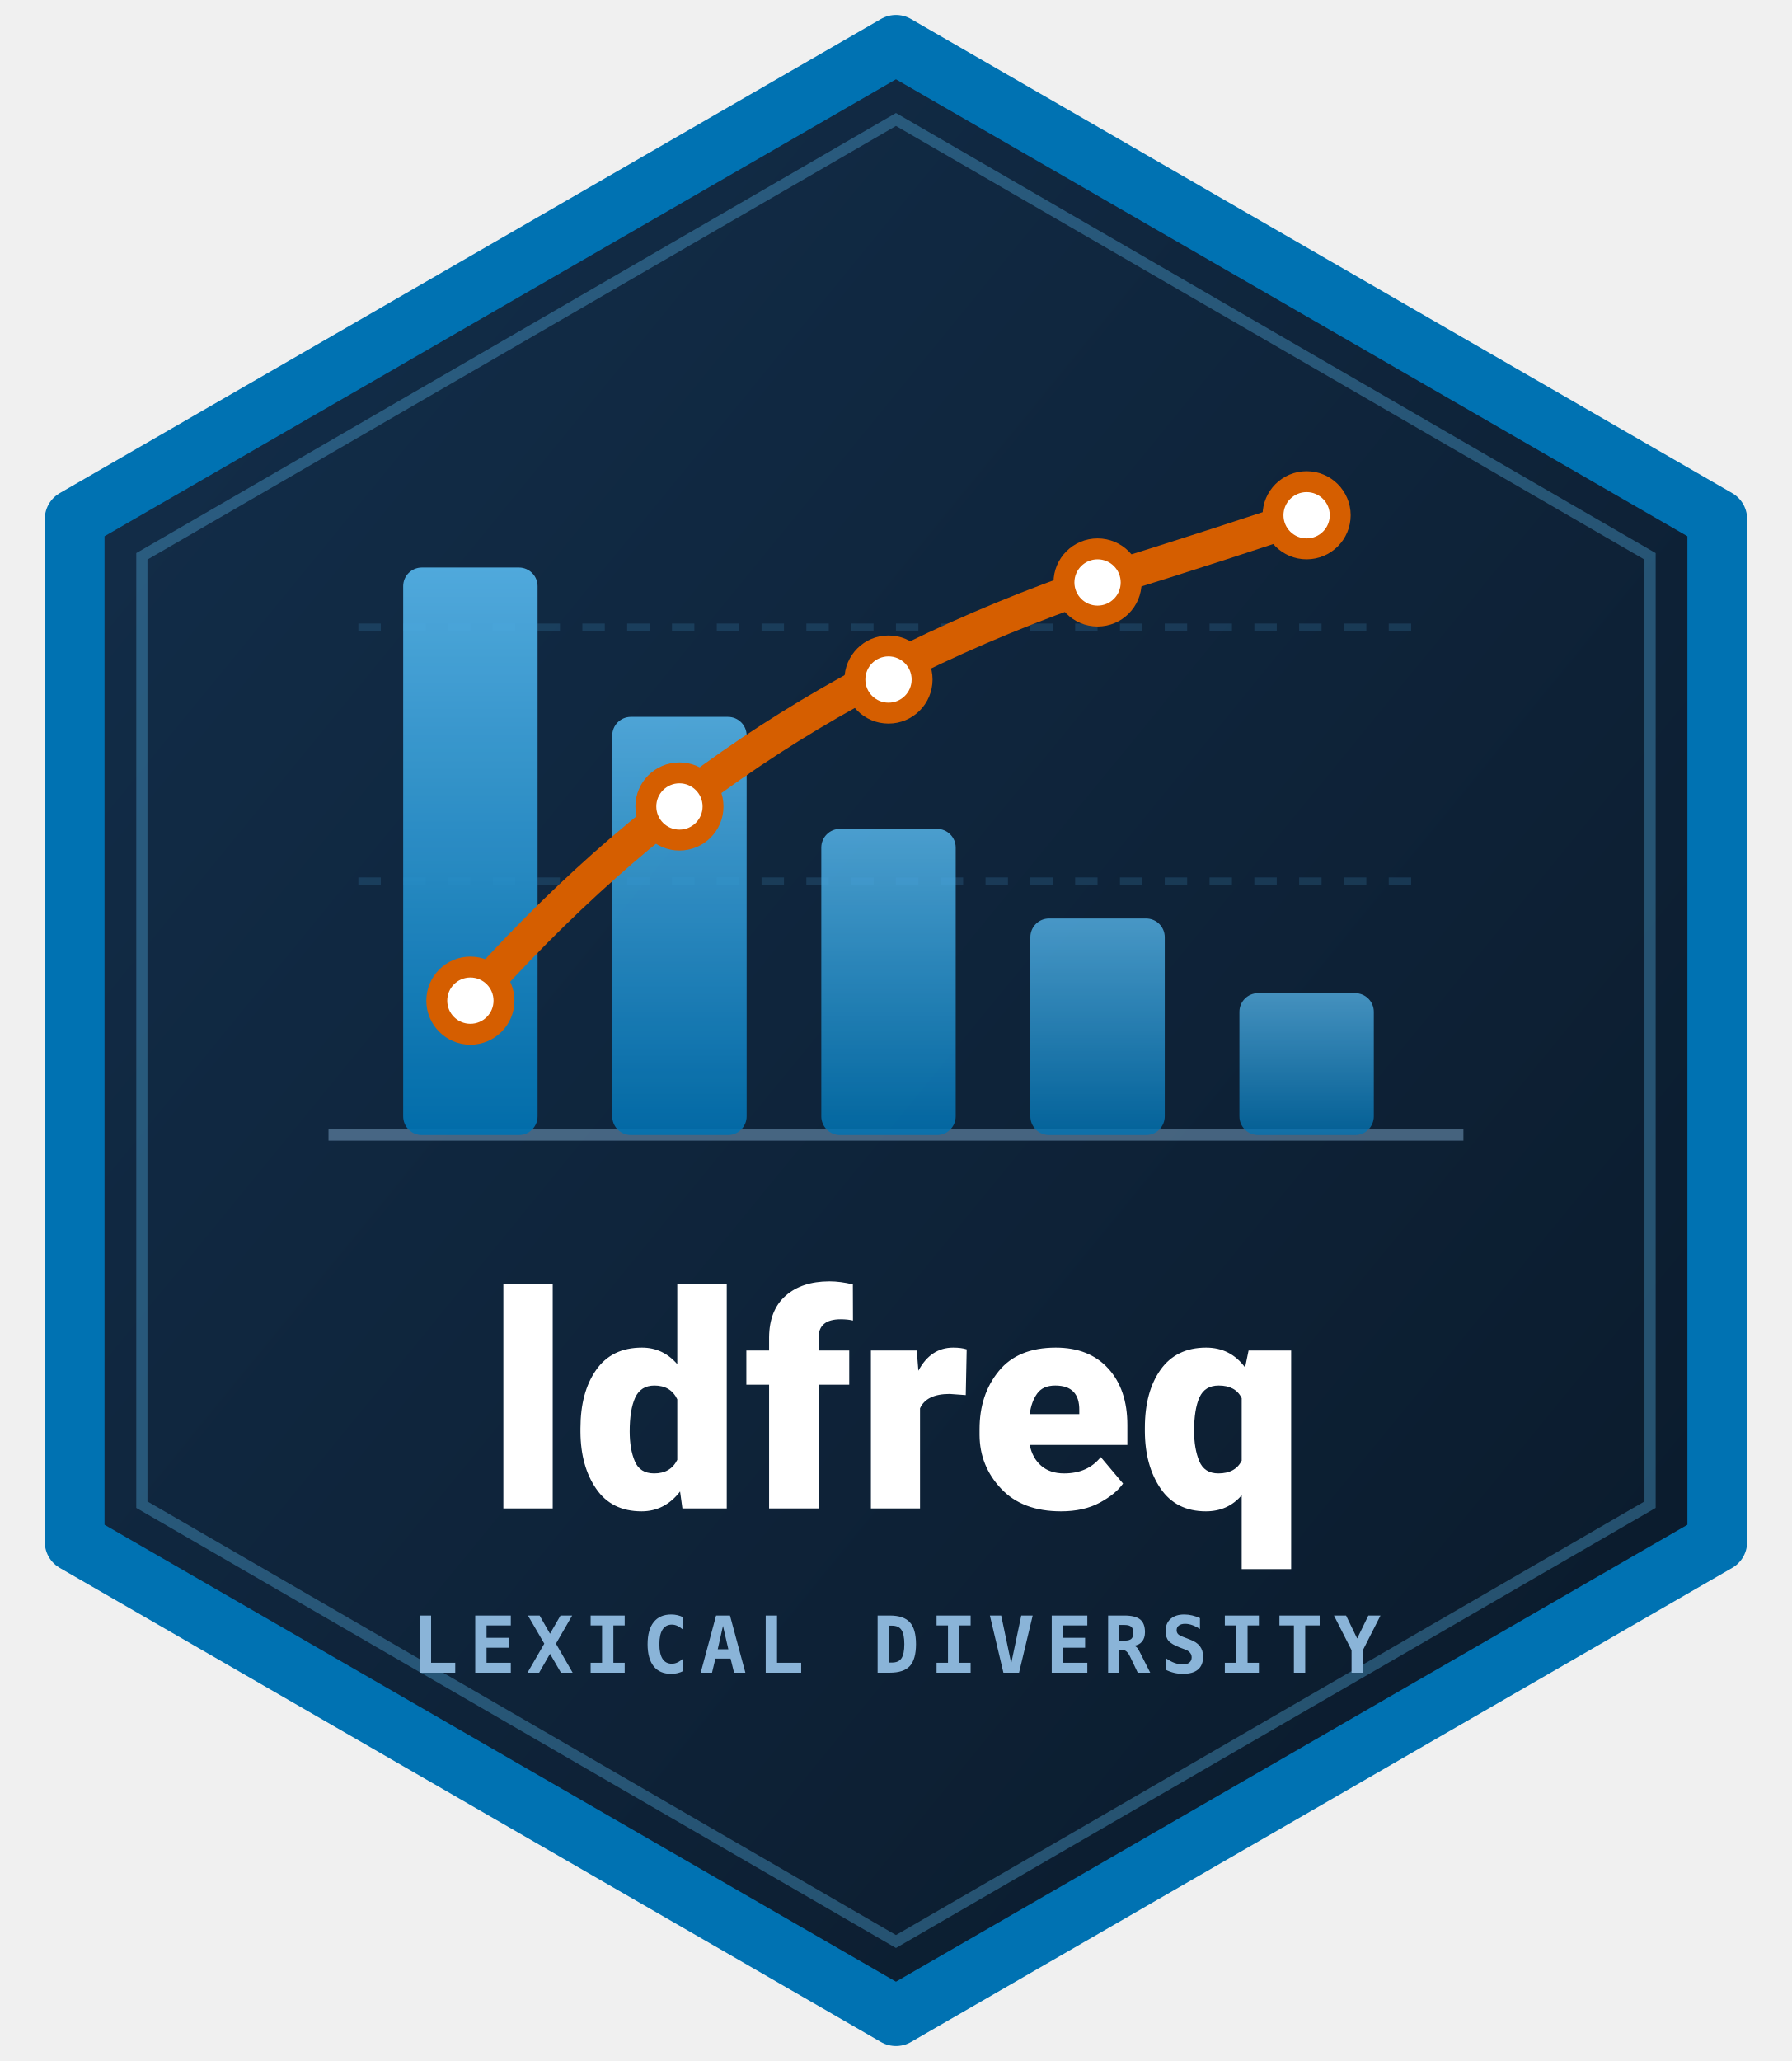
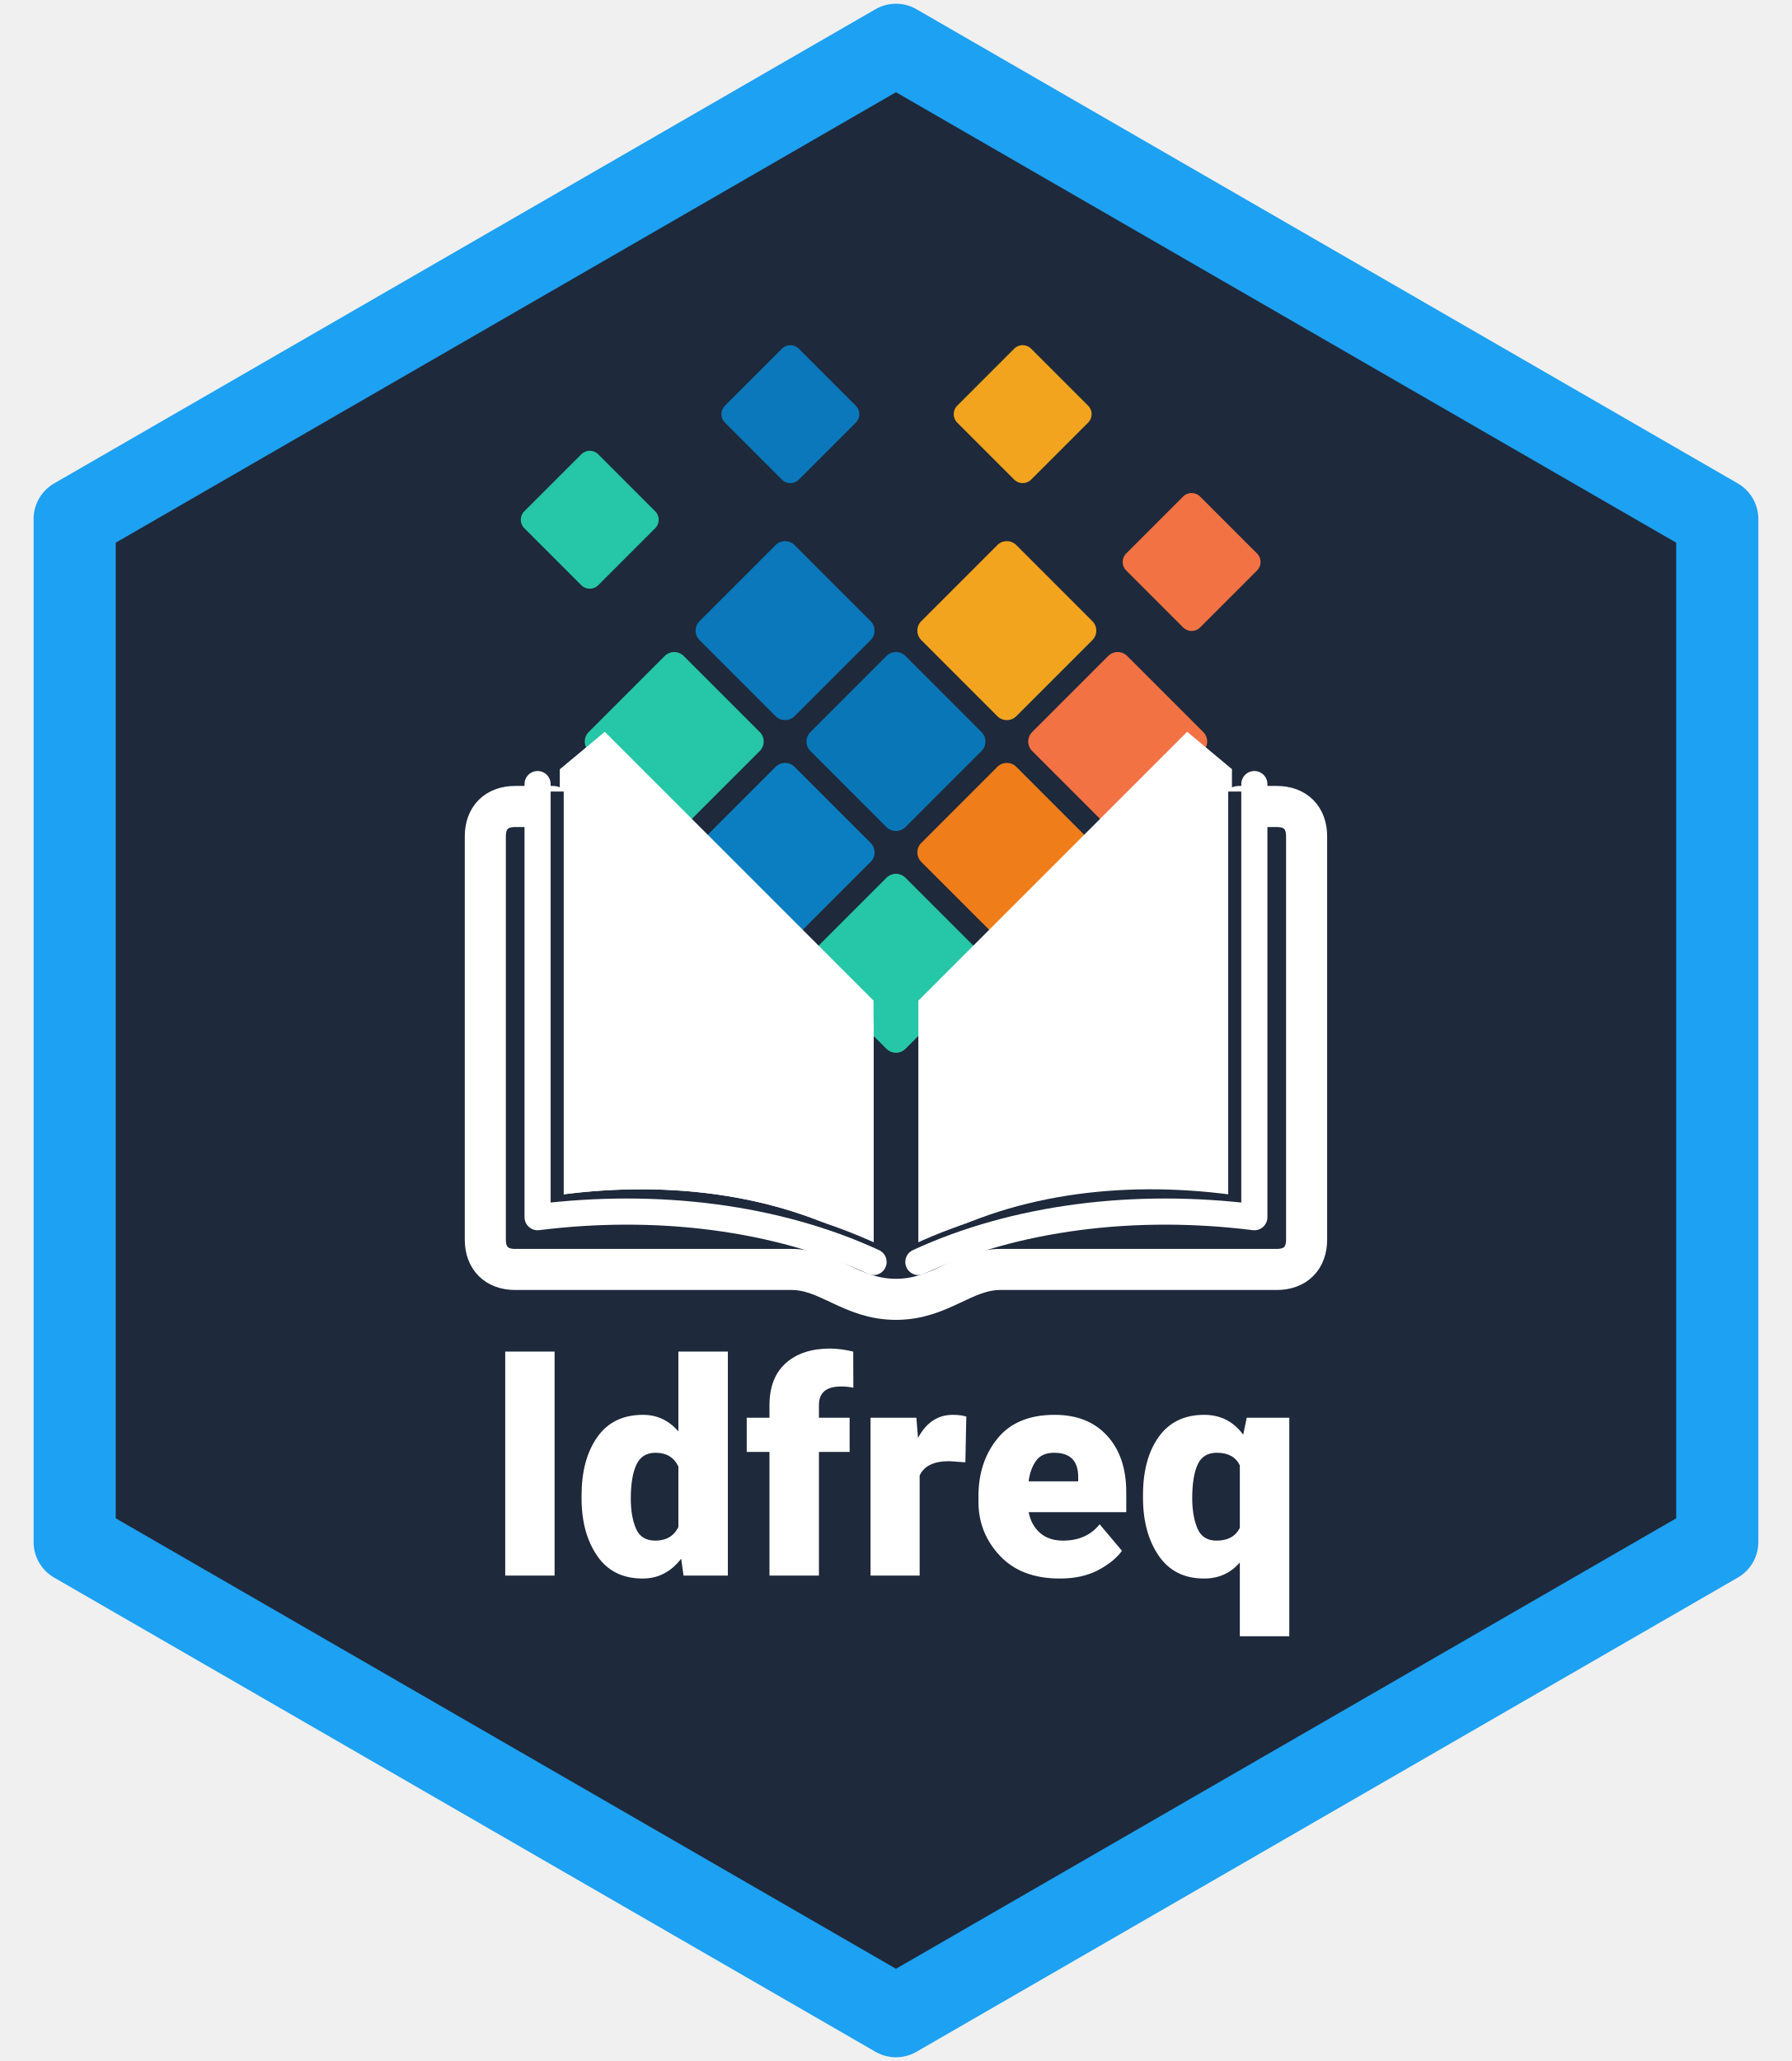
<svg xmlns="http://www.w3.org/2000/svg" viewBox="0 0 240 276" width="240" height="276" role="img" aria-label="ldfreq R package hex logo">
-   <defs>
-     <linearGradient id="bgGrad" x1="0%" y1="0%" x2="100%" y2="100%">
-       <stop offset="0%" stop-color="#132F4C" />
-       <stop offset="100%" stop-color="#0A1929" />
-     </linearGradient>
-     <linearGradient id="barGrad" x1="0%" y1="0%" x2="0%" y2="100%">
-       <stop offset="0%" stop-color="#56B4E9" />
-       <stop offset="100%" stop-color="#0072B2" />
-     </linearGradient>
-   </defs>
-   <polygon points="120,6 230,69.5 230,206.5 120,270 10,206.5 10,69.5" fill="url(#bgGrad)" stroke="#0072B2" stroke-width="8" stroke-linejoin="round" />
-   <polygon points="120,16 221,74.5 221,201.5 120,260 19,201.5 19,74.5" fill="none" stroke="#56B4E9" stroke-opacity="0.35" stroke-width="1.5" />
-   <line x1="48" y1="84" x2="192" y2="84" stroke="#56B4E9" stroke-opacity="0.16" stroke-width="1" stroke-dasharray="3,3" />
-   <line x1="48" y1="118" x2="192" y2="118" stroke="#56B4E9" stroke-opacity="0.16" stroke-width="1" stroke-dasharray="3,3" />
-   <line x1="44" y1="152" x2="196" y2="152" stroke="#8AB4D8" stroke-opacity="0.45" stroke-width="1.5" />
-   <rect x="54" y="76" width="18" height="76" rx="2.5" fill="url(#barGrad)" opacity="0.92" />
-   <rect x="82" y="96" width="18" height="56" rx="2.5" fill="url(#barGrad)" opacity="0.88" />
-   <rect x="110" y="111" width="18" height="41" rx="2.5" fill="url(#barGrad)" opacity="0.84" />
-   <rect x="138" y="123" width="18" height="29" rx="2.5" fill="url(#barGrad)" opacity="0.80" />
-   <rect x="166" y="133" width="18" height="19" rx="2.5" fill="url(#barGrad)" opacity="0.76" />
-   <path d="M 63 134 C 86 108, 112 90, 147 78 C 160 74, 169 71, 175 69" fill="none" stroke="#D55E00" stroke-width="4.5" stroke-linecap="round" />
-   <circle cx="63" cy="134" r="4.5" fill="#FFFFFF" stroke="#D55E00" stroke-width="2.8" />
-   <circle cx="91" cy="108" r="4.5" fill="#FFFFFF" stroke="#D55E00" stroke-width="2.8" />
-   <circle cx="119" cy="91" r="4.5" fill="#FFFFFF" stroke="#D55E00" stroke-width="2.8" />
-   <circle cx="147" cy="78" r="4.5" fill="#FFFFFF" stroke="#D55E00" stroke-width="2.8" />
-   <circle cx="175" cy="69" r="4.5" fill="#FFFFFF" stroke="#D55E00" stroke-width="2.8" />
-   <text x="120" y="202" text-anchor="middle" font-family="ui-sans-serif, -apple-system, BlinkMacSystemFont, 'Segoe UI', Roboto, Helvetica, Arial, sans-serif" font-size="40" font-weight="800" letter-spacing="0.5" fill="#FFFFFF">ldfreq</text>
-   <text x="120" y="224" text-anchor="middle" font-family="ui-monospace, SFMono-Regular, Menlo, Consolas, monospace" font-size="10.5" font-weight="600" letter-spacing="1.4" fill="#8AB4D8">LEXICAL DIVERSITY</text>
+   <polygon points="120,6 230,69.5 230,206.5 120,270 10,206.5 10,69.5" fill="#1E293B" stroke="#1DA1F2" stroke-width="11" stroke-linejoin="round" />
+   <g transform="translate(120, 129) rotate(-45)">
+     <rect x="-9" y="-9" width="18" height="18" rx="1.8" fill="#26C6A8" />
+     <rect x="-9" y="-30" width="18" height="18" rx="1.8" fill="#0B7EC1" />
+     <rect x="12" y="-9" width="18" height="18" rx="1.8" fill="#EF7D1A" />
+     <rect x="-9" y="-51" width="18" height="18" rx="1.8" fill="#26C6A8" />
+     <rect x="12" y="-30" width="18" height="18" rx="1.8" fill="#0976B8" />
+     <rect x="33" y="-9" width="18" height="18" rx="1.8" fill="#F27244" />
+     <rect x="12" y="-51" width="18" height="18" rx="1.8" fill="#0A78BA" />
+     <rect x="33" y="-30" width="18" height="18" rx="1.8" fill="#F2A41E" />
+     <rect x="6" y="-78" width="14" height="14" rx="1.6" fill="#26C6A8" />
+     <rect x="35" y="-69" width="14" height="14" rx="1.6" fill="#0A78BA" />
+     <rect x="57" y="-47" width="14" height="14" rx="1.6" fill="#F2A41E" />
+     <rect x="59" y="-17" width="14" height="14" rx="1.6" fill="#F27244" />
+   </g>
+   <path d="M 74 108 L 69 108 C 66.5 108 65 109.5 65 112 L 65 166 C 65 168.5 66.5 170 69 170 L 106 170 C 111 170 114 174 120 174 C 126 174 129 170 134 170 L 171 170 C 173.5 170 175 168.5 175 166 L 175 112 C 175 109.5 173.5 108 171 108 L 166 108" fill="none" stroke="#FFFFFF" stroke-width="5.5" stroke-linecap="round" stroke-linejoin="round" />
+   <path d="M 75 103 L 75 160 C 90 158 105 160 117 167 L 117 137 L 83 103 Z" fill="#FFFFFF" />
+   <path d="M 75 103 L 75 160 C 90 158 105 160 117 167" fill="none" stroke="#1E293B" stroke-width="0" />
+   <path d="M 81 98 L 117 134 L 117 167 C 105 160 90 158 75 160 L 75 103 Z" fill="#FFFFFF" />
+   <path d="M 74 106 L 74 162 C 89 160 104 162 117 168" fill="none" stroke="#1E293B" stroke-width="3" />
+   <path d="M 72 105 L 72 163 C 88 161 104 163 117 169" fill="none" stroke="#FFFFFF" stroke-width="3.5" stroke-linecap="round" stroke-linejoin="round" />
+   <path d="M 159 98 L 123 134 L 123 167 C 135 160 150 158 165 160 L 165 103 Z" fill="#FFFFFF" />
+   <path d="M 166 106 L 166 162 C 151 160 136 162 123 168" fill="none" stroke="#1E293B" stroke-width="3" />
+   <path d="M 168 105 L 168 163 C 152 161 136 163 123 169" fill="none" stroke="#FFFFFF" stroke-width="3.5" stroke-linecap="round" stroke-linejoin="round" />
+   <text x="120" y="211" text-anchor="middle" font-family="ui-sans-serif, -apple-system, BlinkMacSystemFont, 'Segoe UI', Roboto, Helvetica, Arial, sans-serif" font-size="40" font-weight="800" letter-spacing="0.4" fill="#FFFFFF">ldfreq</text>
</svg>
